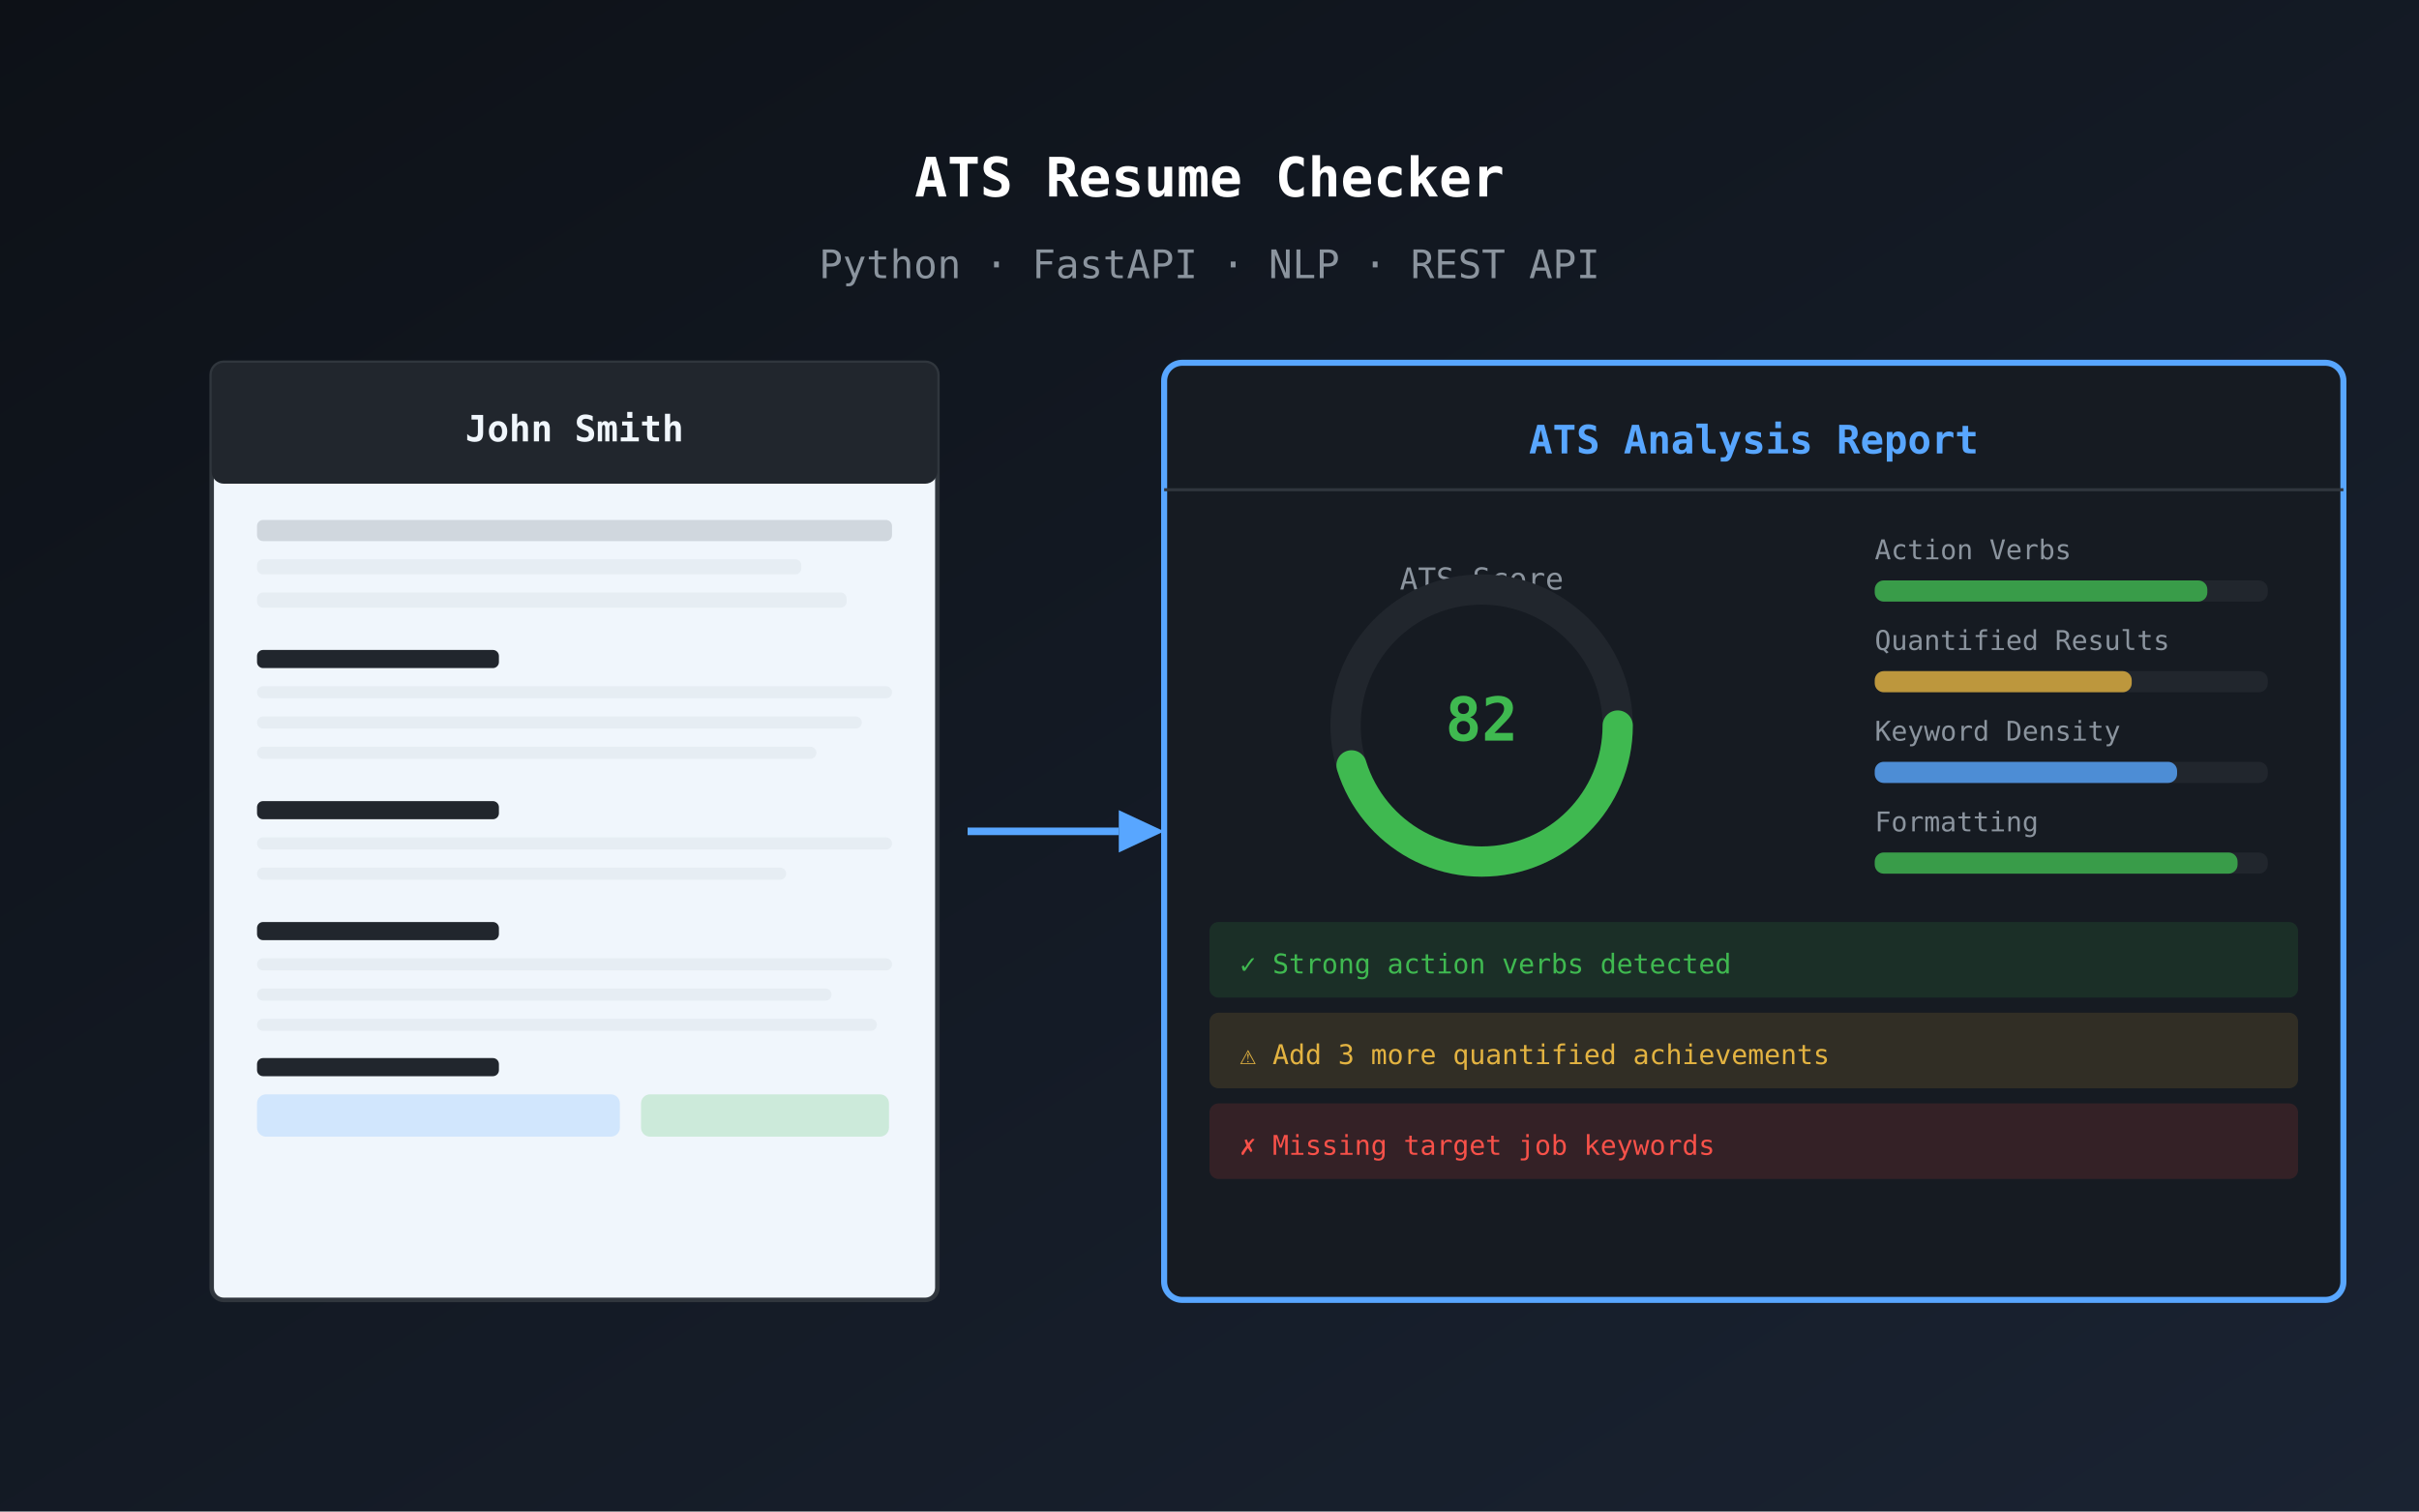
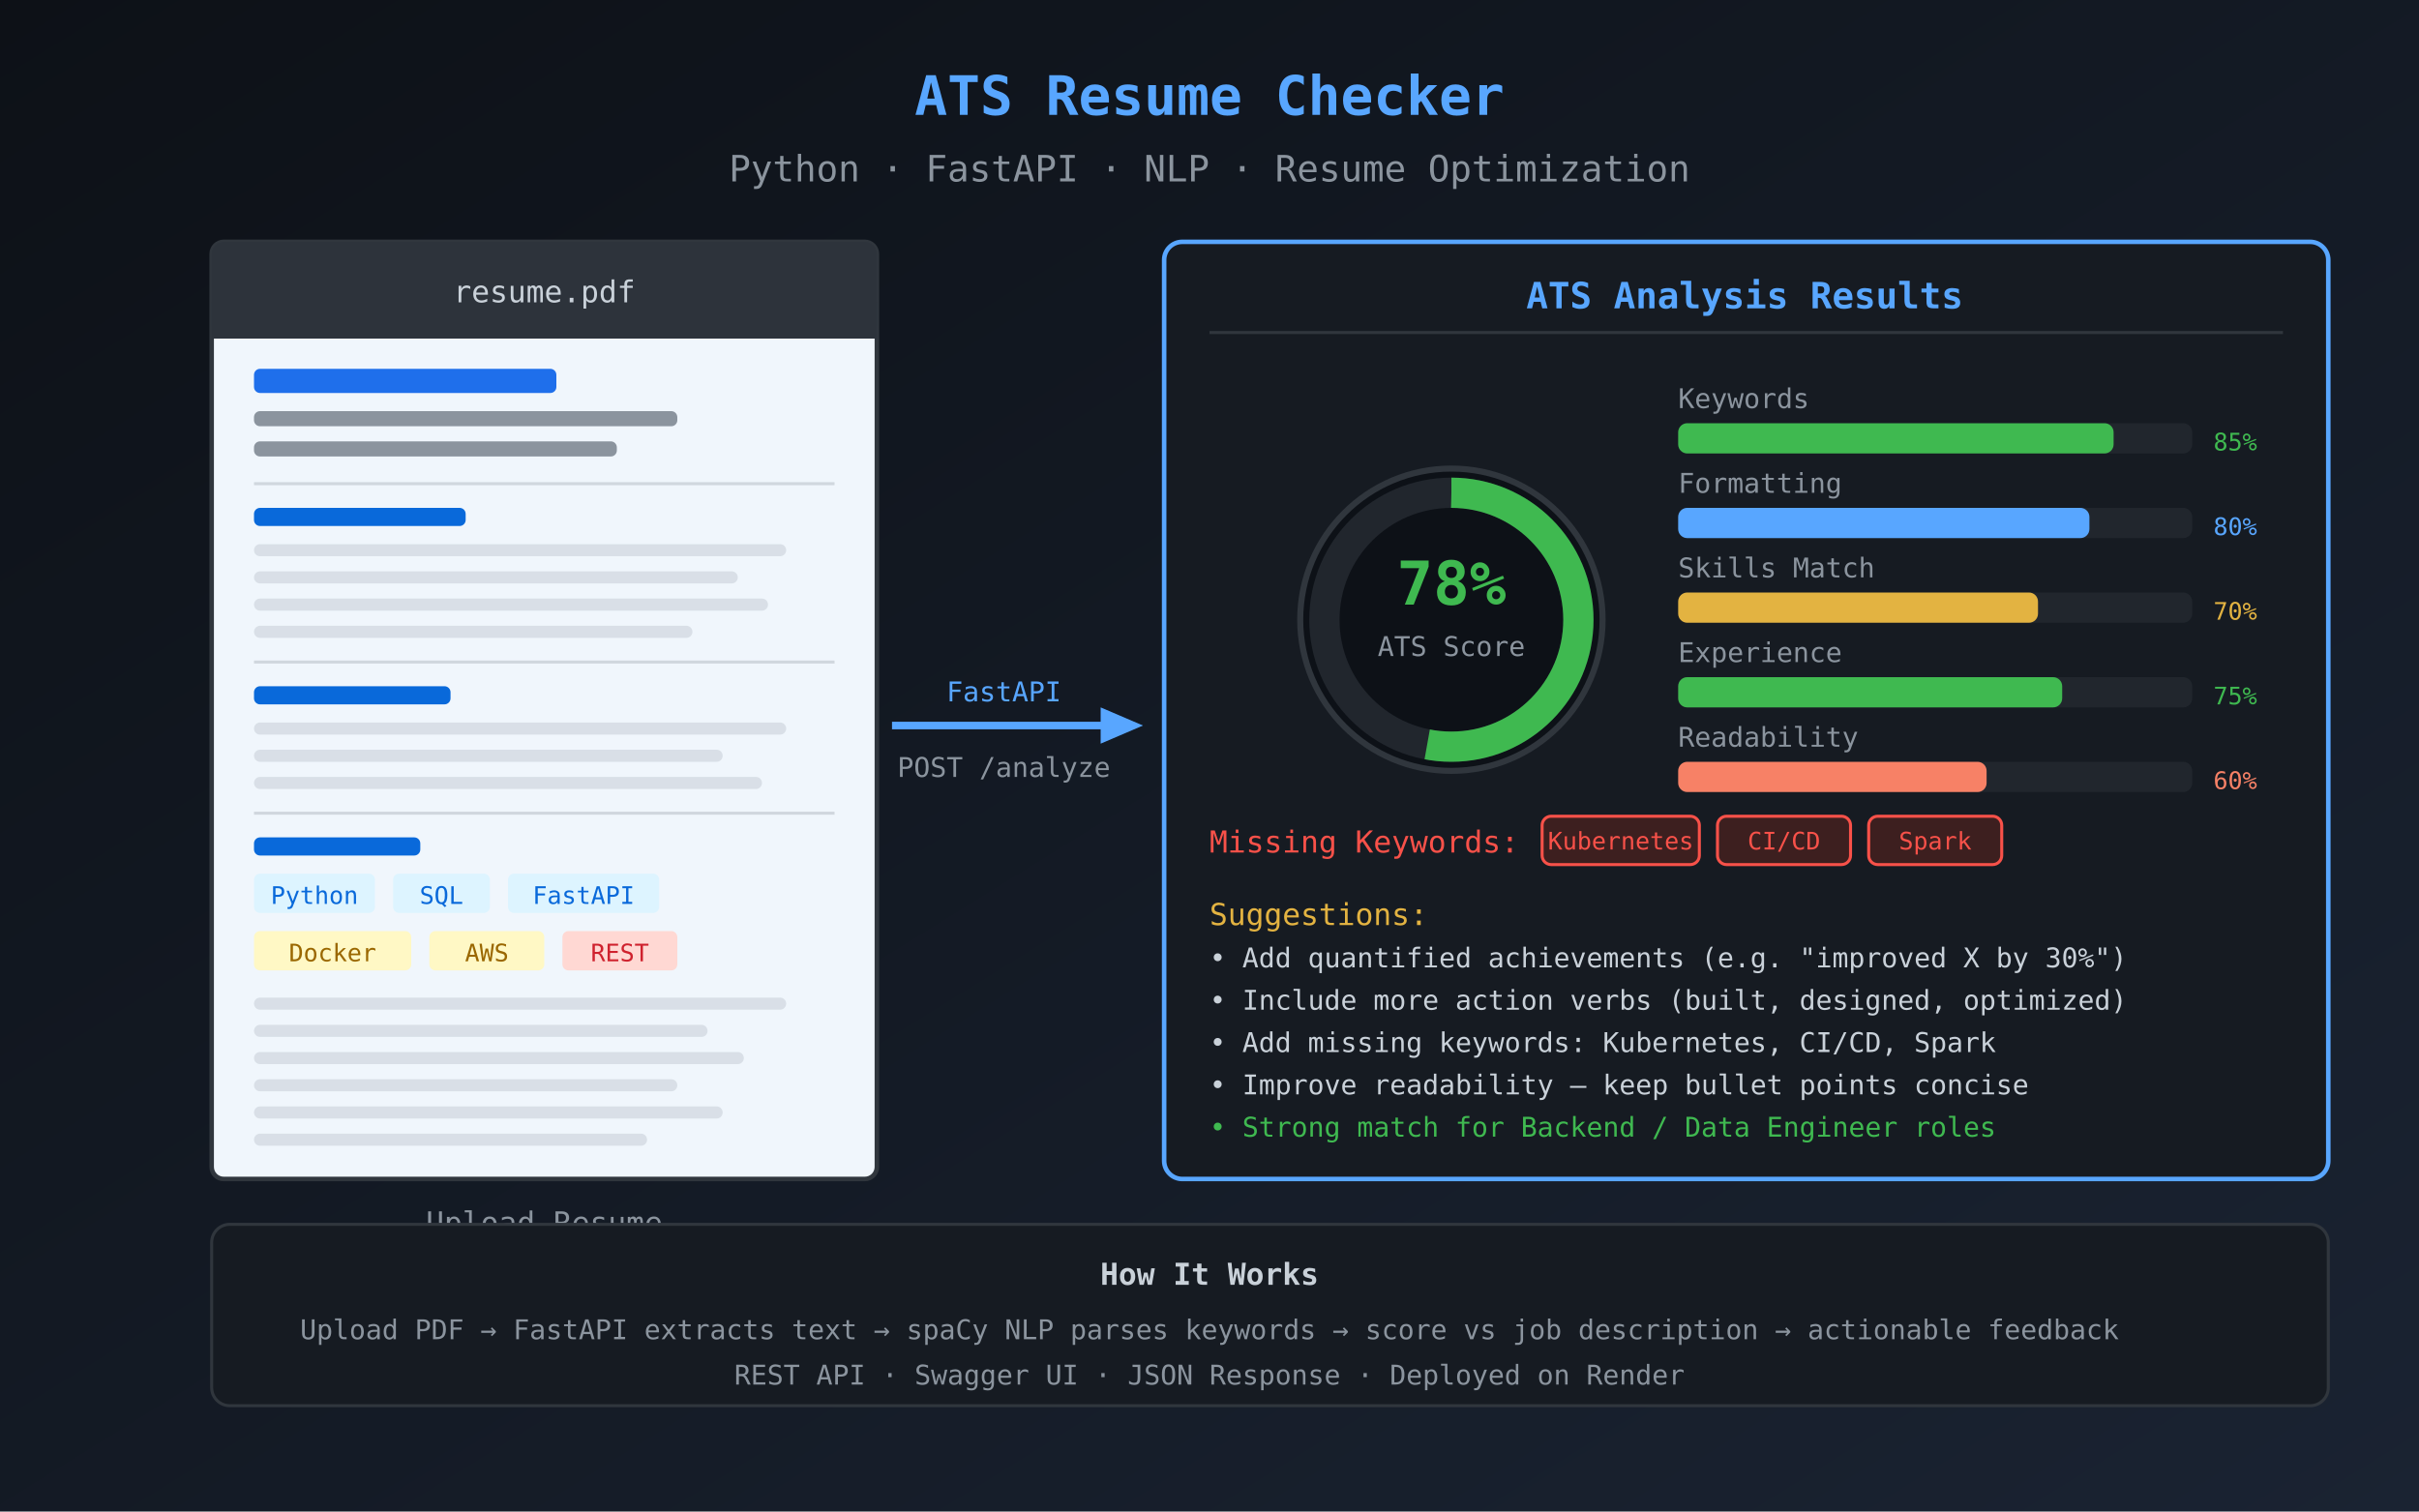
<svg xmlns="http://www.w3.org/2000/svg" viewBox="0 0 800 500" width="800" height="500">
  <defs>
-     <linearGradient id="bg" x1="0%" y1="0%" x2="100%" y2="100%">
+     <linearGradient id="bg32" x1="0%" y1="0%" x2="100%" y2="100%">
      <stop offset="0%" style="stop-color:#0d1117" />
      <stop offset="100%" style="stop-color:#1a2332" />
    </linearGradient>
  </defs>
-   <rect width="800" height="500" fill="url(#bg)" />
-   <rect x="70" y="120" width="240" height="310" rx="4" fill="#f0f6fc" stroke="#30363d" stroke-width="1.5" />
-   <rect x="70" y="120" width="240" height="40" rx="4" fill="#21262d" />
-   <text x="190" y="146" text-anchor="middle" fill="#f0f6fc" font-family="monospace" font-size="12" font-weight="bold">John Smith</text>
-   <rect x="85" y="172" width="210" height="7" rx="2" fill="#d0d7de" />
-   <rect x="85" y="185" width="180" height="5" rx="2" fill="#e6edf3" />
-   <rect x="85" y="196" width="195" height="5" rx="2" fill="#e6edf3" />
-   <rect x="85" y="215" width="80" height="6" rx="2" fill="#21262d" />
-   <rect x="85" y="227" width="210" height="4" rx="2" fill="#e6edf3" />
-   <rect x="85" y="237" width="200" height="4" rx="2" fill="#e6edf3" />
-   <rect x="85" y="247" width="185" height="4" rx="2" fill="#e6edf3" />
-   <rect x="85" y="265" width="80" height="6" rx="2" fill="#21262d" />
-   <rect x="85" y="277" width="210" height="4" rx="2" fill="#e6edf3" />
-   <rect x="85" y="287" width="175" height="4" rx="2" fill="#e6edf3" />
-   <rect x="85" y="305" width="80" height="6" rx="2" fill="#21262d" />
-   <rect x="85" y="317" width="210" height="4" rx="2" fill="#e6edf3" />
-   <rect x="85" y="327" width="190" height="4" rx="2" fill="#e6edf3" />
-   <rect x="85" y="337" width="205" height="4" rx="2" fill="#e6edf3" />
-   <rect x="85" y="350" width="80" height="6" rx="2" fill="#21262d" />
-   <rect x="85" y="362" width="120" height="14" rx="3" fill="#58a6ff33" />
-   <rect x="212" y="362" width="82" height="14" rx="3" fill="#3fb95033" />
-   <line x1="320" y1="275" x2="370" y2="275" stroke="#58a6ff" stroke-width="2.5" />
-   <polygon points="370,268 385,275 370,282" fill="#58a6ff" />
-   <rect x="385" y="120" width="390" height="310" rx="6" fill="#161b22" stroke="#58a6ff" stroke-width="2" />
-   <text x="580" y="150" text-anchor="middle" fill="#58a6ff" font-family="monospace" font-size="13" font-weight="bold">ATS Analysis Report</text>
-   <line x1="385" y1="162" x2="775" y2="162" stroke="#30363d" stroke-width="1" />
-   <text x="490" y="195" text-anchor="middle" fill="#8b949e" font-family="monospace" font-size="10">ATS Score</text>
-   <circle cx="490" cy="240" r="45" fill="none" stroke="#21262d" stroke-width="10" />
-   <circle cx="490" cy="240" r="45" fill="none" stroke="#3fb950" stroke-width="10" stroke-dasharray="198 283" stroke-dashoffset="70" stroke-linecap="round" />
-   <text x="490" y="245" text-anchor="middle" fill="#3fb950" font-family="monospace" font-size="20" font-weight="bold">82</text>
-   <text x="620" y="185" fill="#8b949e" font-family="monospace" font-size="9">Action Verbs</text>
-   <rect x="620" y="192" width="130" height="7" rx="3" fill="#21262d" />
-   <rect x="620" y="192" width="110" height="7" rx="3" fill="#3fb950" opacity="0.8" />
-   <text x="620" y="215" fill="#8b949e" font-family="monospace" font-size="9">Quantified Results</text>
-   <rect x="620" y="222" width="130" height="7" rx="3" fill="#21262d" />
-   <rect x="620" y="222" width="85" height="7" rx="3" fill="#e3b341" opacity="0.8" />
-   <text x="620" y="245" fill="#8b949e" font-family="monospace" font-size="9">Keyword Density</text>
-   <rect x="620" y="252" width="130" height="7" rx="3" fill="#21262d" />
-   <rect x="620" y="252" width="100" height="7" rx="3" fill="#58a6ff" opacity="0.8" />
-   <text x="620" y="275" fill="#8b949e" font-family="monospace" font-size="9">Formatting</text>
-   <rect x="620" y="282" width="130" height="7" rx="3" fill="#21262d" />
-   <rect x="620" y="282" width="120" height="7" rx="3" fill="#3fb950" opacity="0.8" />
-   <rect x="400" y="305" width="360" height="25" rx="3" fill="#3fb95022" />
-   <text x="410" y="322" fill="#3fb950" font-family="monospace" font-size="9">✓ Strong action verbs detected</text>
-   <rect x="400" y="335" width="360" height="25" rx="3" fill="#e3b34122" />
-   <text x="410" y="352" fill="#e3b341" font-family="monospace" font-size="9">⚠ Add 3 more quantified achievements</text>
-   <rect x="400" y="365" width="360" height="25" rx="3" fill="#f8514922" />
-   <text x="410" y="382" fill="#f85149" font-family="monospace" font-size="9">✗ Missing target job keywords</text>
-   <text x="400" y="65" text-anchor="middle" fill="#ffffff" font-family="monospace" font-size="18" font-weight="bold">ATS Resume Checker</text>
-   <text x="400" y="92" text-anchor="middle" fill="#8b949e" font-family="monospace" font-size="13">Python · FastAPI · NLP · REST API</text>
+   <rect width="800" height="500" fill="url(#bg32)" />
+   <text x="400" y="38" text-anchor="middle" font-family="monospace" font-size="18" font-weight="bold" fill="#58a6ff">ATS Resume Checker</text>
+   <text x="400" y="60" text-anchor="middle" font-family="monospace" font-size="12" fill="#8b949e">Python · FastAPI · NLP · Resume Optimization</text>
+   <rect x="70" y="80" width="220" height="310" rx="4" fill="#f0f6fc" stroke="#30363d" stroke-width="1.5" />
+   <rect x="70" y="80" width="220" height="32" rx="4" fill="#2d333b" />
+   <rect x="70" y="100" width="220" height="12" fill="#2d333b" />
+   <text x="180" y="100" text-anchor="middle" font-family="monospace" font-size="10" fill="#c9d1d9">resume.pdf</text>
+   <rect x="84" y="122" width="100" height="8" rx="2" fill="#1f6feb" />
+   <rect x="84" y="136" width="140" height="5" rx="2" fill="#8b949e" />
+   <rect x="84" y="146" width="120" height="5" rx="2" fill="#8b949e" />
+   <line x1="84" y1="160" x2="276" y2="160" stroke="#d0d7de" stroke-width="1" />
+   <rect x="84" y="168" width="70" height="6" rx="2" fill="#0969da" />
+   <rect x="84" y="180" width="176" height="4" rx="2" fill="#c9d1d9" opacity="0.6" />
+   <rect x="84" y="189" width="160" height="4" rx="2" fill="#c9d1d9" opacity="0.6" />
+   <rect x="84" y="198" width="170" height="4" rx="2" fill="#c9d1d9" opacity="0.6" />
+   <rect x="84" y="207" width="145" height="4" rx="2" fill="#c9d1d9" opacity="0.6" />
+   <line x1="84" y1="219" x2="276" y2="219" stroke="#d0d7de" stroke-width="1" />
+   <rect x="84" y="227" width="65" height="6" rx="2" fill="#0969da" />
+   <rect x="84" y="239" width="176" height="4" rx="2" fill="#c9d1d9" opacity="0.6" />
+   <rect x="84" y="248" width="155" height="4" rx="2" fill="#c9d1d9" opacity="0.6" />
+   <rect x="84" y="257" width="168" height="4" rx="2" fill="#c9d1d9" opacity="0.6" />
+   <line x1="84" y1="269" x2="276" y2="269" stroke="#d0d7de" stroke-width="1" />
+   <rect x="84" y="277" width="55" height="6" rx="2" fill="#0969da" />
+   <rect x="84" y="289" width="40" height="13" rx="2" fill="#ddf4ff" />
+   <text x="104" y="299" text-anchor="middle" font-family="monospace" font-size="8" fill="#0969da">Python</text>
+   <rect x="130" y="289" width="32" height="13" rx="2" fill="#ddf4ff" />
+   <text x="146" y="299" text-anchor="middle" font-family="monospace" font-size="8" fill="#0969da">SQL</text>
+   <rect x="168" y="289" width="50" height="13" rx="2" fill="#ddf4ff" />
+   <text x="193" y="299" text-anchor="middle" font-family="monospace" font-size="8" fill="#0969da">FastAPI</text>
+   <rect x="84" y="308" width="52" height="13" rx="2" fill="#fff8c5" />
+   <text x="110" y="318" text-anchor="middle" font-family="monospace" font-size="8" fill="#9a6700">Docker</text>
+   <rect x="142" y="308" width="38" height="13" rx="2" fill="#fff8c5" />
+   <text x="161" y="318" text-anchor="middle" font-family="monospace" font-size="8" fill="#9a6700">AWS</text>
+   <rect x="186" y="308" width="38" height="13" rx="2" fill="#ffd8d3" />
+   <text x="205" y="318" text-anchor="middle" font-family="monospace" font-size="8" fill="#cf222e">REST</text>
+   <rect x="84" y="330" width="176" height="4" rx="2" fill="#c9d1d9" opacity="0.6" />
+   <rect x="84" y="339" width="150" height="4" rx="2" fill="#c9d1d9" opacity="0.6" />
+   <rect x="84" y="348" width="162" height="4" rx="2" fill="#c9d1d9" opacity="0.6" />
+   <rect x="84" y="357" width="140" height="4" rx="2" fill="#c9d1d9" opacity="0.6" />
+   <rect x="84" y="366" width="155" height="4" rx="2" fill="#c9d1d9" opacity="0.6" />
+   <rect x="84" y="375" width="130" height="4" rx="2" fill="#c9d1d9" opacity="0.6" />
+   <text x="180" y="408" text-anchor="middle" font-family="monospace" font-size="10" fill="#8b949e">Upload Resume</text>
+   <rect x="120" y="413" width="120" height="22" rx="4" fill="#238636" stroke="#2ea043" stroke-width="1" />
+   <text x="180" y="428" text-anchor="middle" font-family="monospace" font-size="10" fill="#ffffff">Analyze →</text>
+   <line x1="295" y1="240" x2="370" y2="240" stroke="#58a6ff" stroke-width="2.5" />
+   <polygon points="364,234 378,240 364,246" fill="#58a6ff" />
+   <text x="332" y="232" text-anchor="middle" font-family="monospace" font-size="9" fill="#58a6ff">FastAPI</text>
+   <text x="332" y="257" text-anchor="middle" font-family="monospace" font-size="9" fill="#8b949e">POST /analyze</text>
+   <rect x="385" y="80" width="385" height="310" rx="6" fill="#161b22" stroke="#58a6ff" stroke-width="1.5" />
+   <text x="577" y="102" text-anchor="middle" font-family="monospace" font-size="12" font-weight="bold" fill="#58a6ff">ATS Analysis Results</text>
+   <line x1="400" y1="110" x2="755" y2="110" stroke="#30363d" stroke-width="1" />
+   <circle cx="480" cy="205" r="50" fill="#0d1117" stroke="#30363d" stroke-width="2" />
+   <circle cx="480" cy="205" r="42" fill="none" stroke="#21262d" stroke-width="10" />
+   <circle cx="480" cy="205" r="42" fill="none" stroke="#3fb950" stroke-width="10" stroke-dasharray="206 265" stroke-dashoffset="66" transform="rotate(-90 480 205)" />
+   <text x="480" y="200" text-anchor="middle" font-family="monospace" font-size="20" font-weight="bold" fill="#3fb950">78%</text>
+   <text x="480" y="217" text-anchor="middle" font-family="monospace" font-size="9" fill="#8b949e">ATS Score</text>
+   <text x="555" y="135" font-family="monospace" font-size="9" fill="#8b949e">Keywords</text>
+   <rect x="555" y="140" width="170" height="10" rx="3" fill="#21262d" />
+   <rect x="555" y="140" width="144" height="10" rx="3" fill="#3fb950" />
+   <text x="732" y="149" font-family="monospace" font-size="8" fill="#3fb950">85%</text>
+   <text x="555" y="163" font-family="monospace" font-size="9" fill="#8b949e">Formatting</text>
+   <rect x="555" y="168" width="170" height="10" rx="3" fill="#21262d" />
+   <rect x="555" y="168" width="136" height="10" rx="3" fill="#58a6ff" />
+   <text x="732" y="177" font-family="monospace" font-size="8" fill="#58a6ff">80%</text>
+   <text x="555" y="191" font-family="monospace" font-size="9" fill="#8b949e">Skills Match</text>
+   <rect x="555" y="196" width="170" height="10" rx="3" fill="#21262d" />
+   <rect x="555" y="196" width="119" height="10" rx="3" fill="#e3b341" />
+   <text x="732" y="205" font-family="monospace" font-size="8" fill="#e3b341">70%</text>
+   <text x="555" y="219" font-family="monospace" font-size="9" fill="#8b949e">Experience</text>
+   <rect x="555" y="224" width="170" height="10" rx="3" fill="#21262d" />
+   <rect x="555" y="224" width="127" height="10" rx="3" fill="#3fb950" />
+   <text x="732" y="233" font-family="monospace" font-size="8" fill="#3fb950">75%</text>
+   <text x="555" y="247" font-family="monospace" font-size="9" fill="#8b949e">Readability</text>
+   <rect x="555" y="252" width="170" height="10" rx="3" fill="#21262d" />
+   <rect x="555" y="252" width="102" height="10" rx="3" fill="#f78166" />
+   <text x="732" y="261" font-family="monospace" font-size="8" fill="#f78166">60%</text>
+   <text x="400" y="282" font-family="monospace" font-size="10" fill="#f85149">Missing Keywords:</text>
+   <rect x="510" y="270" width="52" height="16" rx="3" fill="#3d1f1f" stroke="#f85149" stroke-width="1" />
+   <text x="536" y="281" text-anchor="middle" font-family="monospace" font-size="8" fill="#f85149">Kubernetes</text>
+   <rect x="568" y="270" width="44" height="16" rx="3" fill="#3d1f1f" stroke="#f85149" stroke-width="1" />
+   <text x="590" y="281" text-anchor="middle" font-family="monospace" font-size="8" fill="#f85149">CI/CD</text>
+   <rect x="618" y="270" width="44" height="16" rx="3" fill="#3d1f1f" stroke="#f85149" stroke-width="1" />
+   <text x="640" y="281" text-anchor="middle" font-family="monospace" font-size="8" fill="#f85149">Spark</text>
+   <text x="400" y="306" font-family="monospace" font-size="10" fill="#e3b341">Suggestions:</text>
+   <text x="400" y="320" font-family="monospace" font-size="9" fill="#c9d1d9">• Add quantified achievements (e.g. "improved X by 30%")</text>
+   <text x="400" y="334" font-family="monospace" font-size="9" fill="#c9d1d9">• Include more action verbs (built, designed, optimized)</text>
+   <text x="400" y="348" font-family="monospace" font-size="9" fill="#c9d1d9">• Add missing keywords: Kubernetes, CI/CD, Spark</text>
+   <text x="400" y="362" font-family="monospace" font-size="9" fill="#c9d1d9">• Improve readability — keep bullet points concise</text>
+   <text x="400" y="376" font-family="monospace" font-size="9" fill="#3fb950">• Strong match for Backend / Data Engineer roles</text>
+   <rect x="70" y="405" width="700" height="60" rx="6" fill="#161b22" stroke="#30363d" stroke-width="1" />
+   <text x="400" y="425" text-anchor="middle" font-family="monospace" font-size="10" font-weight="bold" fill="#c9d1d9">How It Works</text>
+   <text x="400" y="443" text-anchor="middle" font-family="monospace" font-size="9" fill="#8b949e">Upload PDF → FastAPI extracts text → spaCy NLP parses keywords → score vs job description → actionable feedback</text>
+   <text x="400" y="458" text-anchor="middle" font-family="monospace" font-size="9" fill="#8b949e">REST API · Swagger UI · JSON Response · Deployed on Render</text>
</svg>
